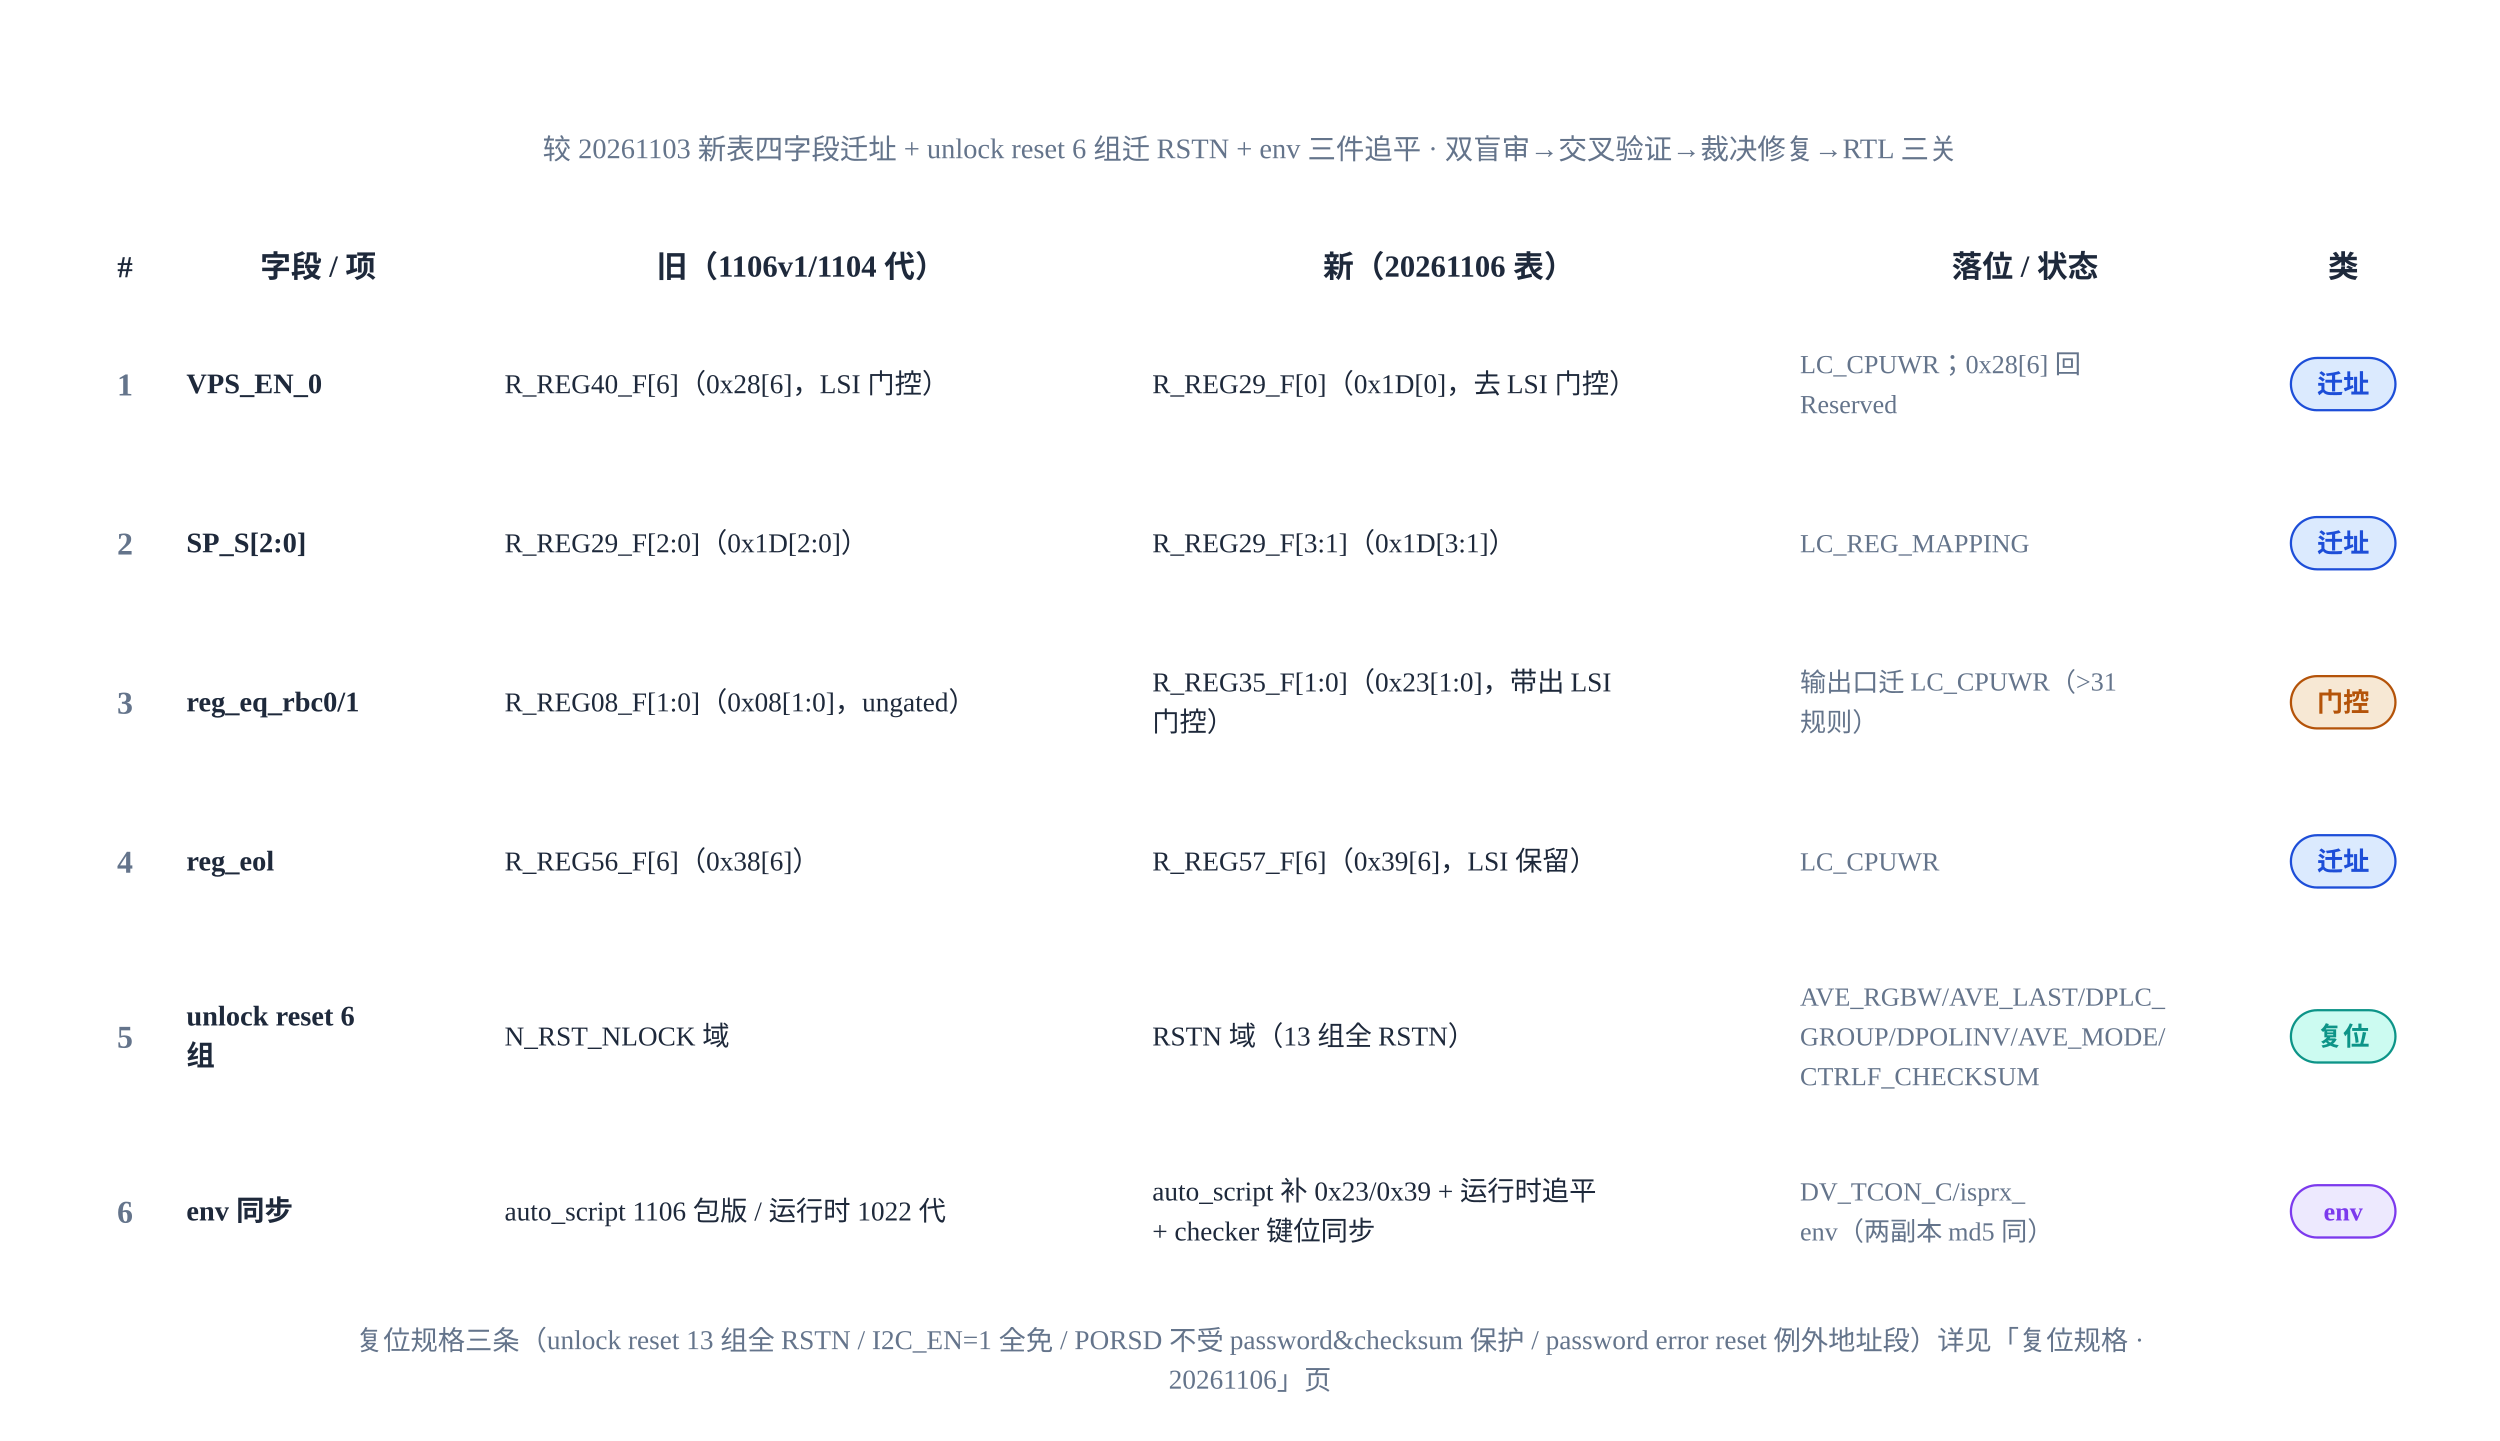
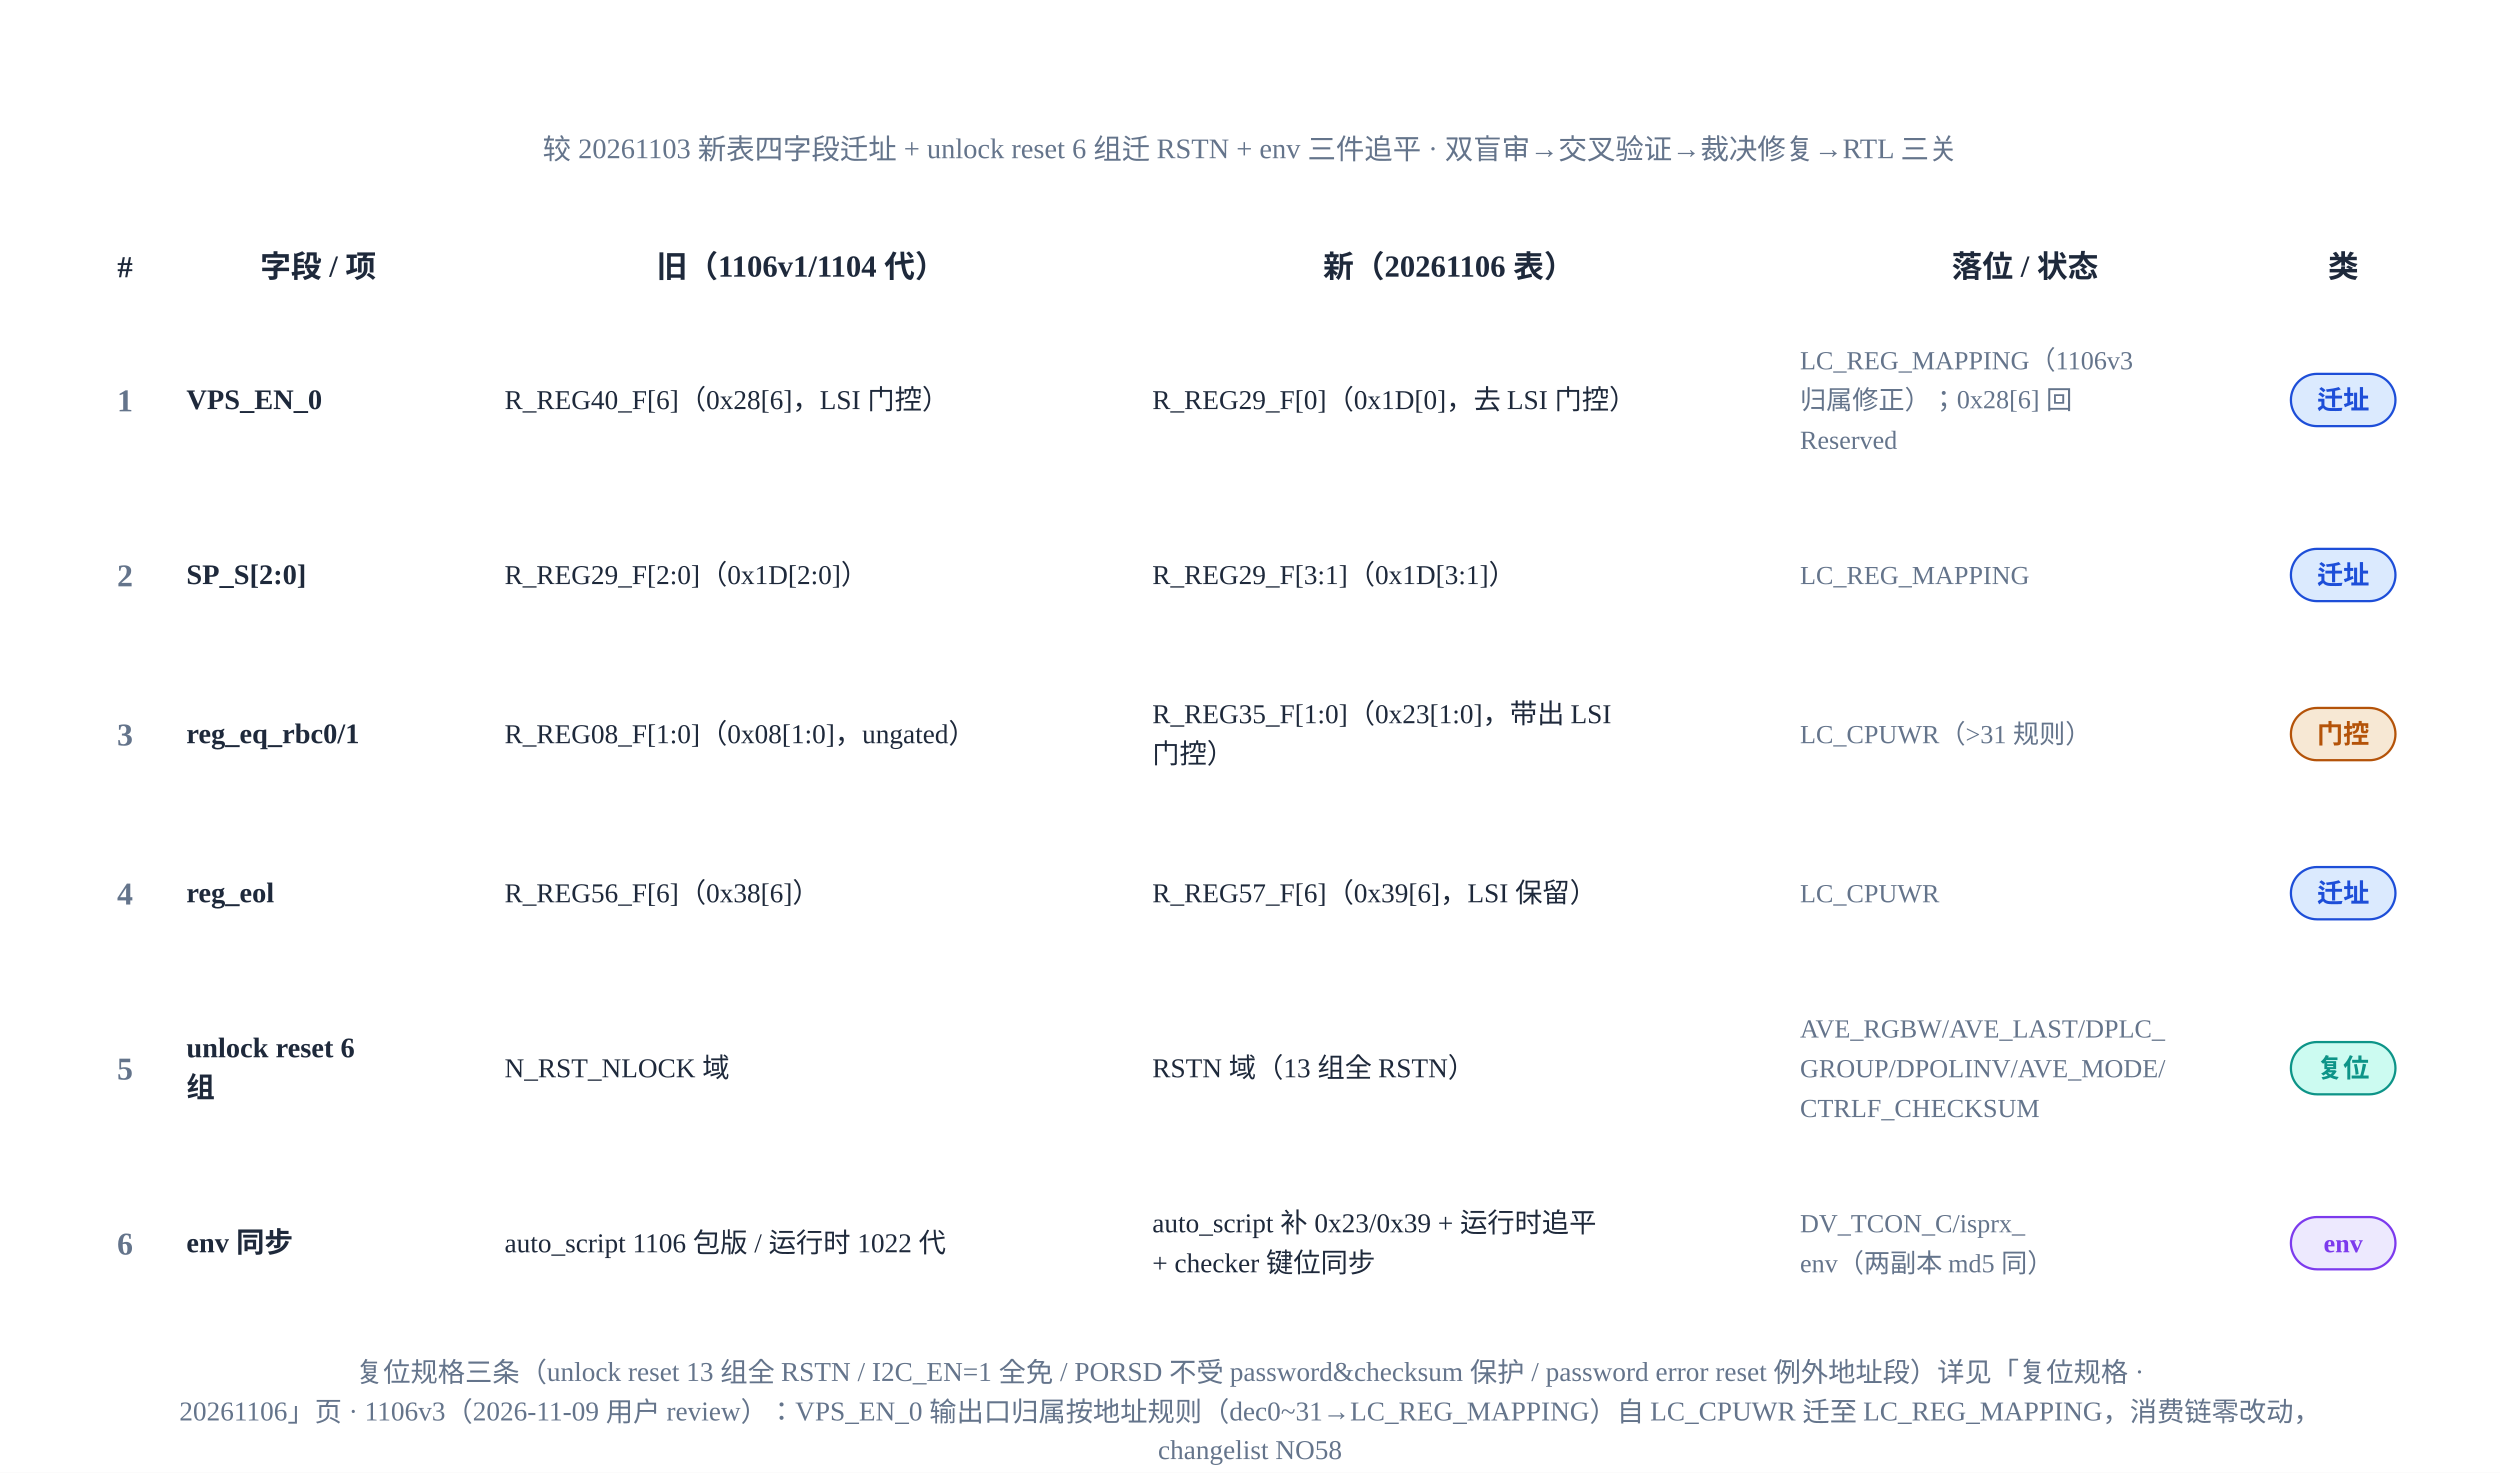
- <svg xmlns="http://www.w3.org/2000/svg" width="1100" height="634" viewBox="0 0 1100 634" style="background:#ffffff">
-   <rect width="1100" height="634" fill="#ffffff" />
+ <svg xmlns="http://www.w3.org/2000/svg" width="1100" height="648" viewBox="0 0 1100 648" style="background:#ffffff">
+   <rect width="1100" height="648" fill="#ffffff" />
  <text x="550.0" y="42" text-anchor="middle" class="title" font-size="22" font-weight="bold" fill="#1e293b">20261106 表 · 字段迁址 + 复位维度（1106v2）</text>
  <text x="550.0" y="70" text-anchor="middle" font-size="12.5" fill="#64748b">较 20261103 新表四字段迁址 + unlock reset 6 组迁 RSTN + env 三件追平 · 双盲审→交叉验证→裁决修复→RTL 三关</text>
  <rect class="head" x="40" y="100" width="1020" height="34" fill="#f1f5f9" />
  <text x="55.0" y="122" text-anchor="middle" font-size="13.5" font-weight="700" fill="#1e293b">#</text>
  <text x="140.0" y="122" text-anchor="middle" font-size="13.5" font-weight="700" fill="#1e293b">字段 / 项</text>
  <text x="352.5" y="122" text-anchor="middle" font-size="13.5" font-weight="700" fill="#1e293b">旧（1106v1/1104 代）</text>
  <text x="637.5" y="122" text-anchor="middle" font-size="13.5" font-weight="700" fill="#1e293b">新（20261106 表）</text>
  <text x="891.0" y="122" text-anchor="middle" font-size="13.5" font-weight="700" fill="#1e293b">落位 / 状态</text>
  <text x="1031.0" y="122" text-anchor="middle" font-size="13.5" font-weight="700" fill="#1e293b">类</text>
-   <rect class="row" style="animation-delay:0.15s" x="40" y="134" width="1020" height="70" fill="#ffffff" stroke="#e2e8f0" stroke-width="1" />
-   <text x="55.0" y="174.0" text-anchor="middle" font-size="14" font-weight="700" fill="#64748b">1</text>
-   <text x="82" y="173.0" font-size="12.5" fill="#1e293b" font-weight="600">VPS_EN_0</text>
-   <text x="222" y="173.0" font-size="12" fill="#1e293b">R_REG40_F[6]（0x28[6]，LSI 门控）</text>
-   <text x="507" y="173.0" font-size="12" fill="#1e293b">R_REG29_F[0]（0x1D[0]，去 LSI 门控）</text>
-   <text x="792" y="164.2" font-size="11.5" fill="#64748b">LC_CPUWR；0x28[6] 回</text>
-   <text x="792" y="181.8" font-size="11.5" fill="#64748b">Reserved</text>
-   <rect x="1008.0" y="157.5" width="46" height="23" rx="11.5" fill="#dbeafe" stroke="#1d4ed8" stroke-width="1" />
-   <text x="1031.0" y="173.0" text-anchor="middle" font-size="11.5" font-weight="700" fill="#1d4ed8">迁址</text>
-   <rect class="row" style="animation-delay:0.29s" x="40" y="204" width="1020" height="70" fill="#f8fafc" stroke="#e2e8f0" stroke-width="1" />
-   <text x="55.0" y="244.0" text-anchor="middle" font-size="14" font-weight="700" fill="#64748b">2</text>
-   <text x="82" y="243.0" font-size="12.5" fill="#1e293b" font-weight="600">SP_S[2:0]</text>
-   <text x="222" y="243.0" font-size="12" fill="#1e293b">R_REG29_F[2:0]（0x1D[2:0]）</text>
-   <text x="507" y="243.0" font-size="12" fill="#1e293b">R_REG29_F[3:1]（0x1D[3:1]）</text>
-   <text x="792" y="243.0" font-size="11.5" fill="#64748b">LC_REG_MAPPING</text>
-   <rect x="1008.0" y="227.5" width="46" height="23" rx="11.5" fill="#dbeafe" stroke="#1d4ed8" stroke-width="1" />
-   <text x="1031.0" y="243.0" text-anchor="middle" font-size="11.5" font-weight="700" fill="#1d4ed8">迁址</text>
-   <rect class="row" style="animation-delay:0.43s" x="40" y="274" width="1020" height="70" fill="#ffffff" stroke="#e2e8f0" stroke-width="1" />
-   <text x="55.0" y="314.0" text-anchor="middle" font-size="14" font-weight="700" fill="#64748b">3</text>
-   <text x="82" y="313.0" font-size="12.5" fill="#1e293b" font-weight="600">reg_eq_rbc0/1</text>
-   <text x="222" y="313.0" font-size="12" fill="#1e293b">R_REG08_F[1:0]（0x08[1:0]，ungated）</text>
-   <text x="507" y="304.2" font-size="12" fill="#1e293b">R_REG35_F[1:0]（0x23[1:0]，带出 LSI</text>
-   <text x="507" y="321.8" font-size="12" fill="#1e293b">门控）</text>
-   <text x="792" y="304.2" font-size="11.5" fill="#64748b">输出口迁 LC_CPUWR（&gt;31</text>
-   <text x="792" y="321.8" font-size="11.5" fill="#64748b">规则）</text>
-   <rect x="1008.0" y="297.5" width="46" height="23" rx="11.5" fill="#f7e8d4" stroke="#b45309" stroke-width="1" />
-   <text x="1031.0" y="313.0" text-anchor="middle" font-size="11.5" font-weight="700" fill="#b45309">门控</text>
-   <rect class="row" style="animation-delay:0.57s" x="40" y="344" width="1020" height="70" fill="#f8fafc" stroke="#e2e8f0" stroke-width="1" />
-   <text x="55.0" y="384.0" text-anchor="middle" font-size="14" font-weight="700" fill="#64748b">4</text>
-   <text x="82" y="383.0" font-size="12.5" fill="#1e293b" font-weight="600">reg_eol</text>
-   <text x="222" y="383.0" font-size="12" fill="#1e293b">R_REG56_F[6]（0x38[6]）</text>
-   <text x="507" y="383.0" font-size="12" fill="#1e293b">R_REG57_F[6]（0x39[6]，LSI 保留）</text>
-   <text x="792" y="383.0" font-size="11.5" fill="#64748b">LC_CPUWR</text>
-   <rect x="1008.0" y="367.5" width="46" height="23" rx="11.5" fill="#dbeafe" stroke="#1d4ed8" stroke-width="1" />
-   <text x="1031.0" y="383.0" text-anchor="middle" font-size="11.5" font-weight="700" fill="#1d4ed8">迁址</text>
-   <rect class="row" style="animation-delay:0.71s" x="40" y="414" width="1020" height="84" fill="#ffffff" stroke="#e2e8f0" stroke-width="1" />
-   <text x="55.0" y="461.0" text-anchor="middle" font-size="14" font-weight="700" fill="#64748b">5</text>
-   <text x="82" y="451.2" font-size="12.5" fill="#1e293b" font-weight="600">unlock reset 6</text>
-   <text x="82" y="468.8" font-size="12.5" fill="#1e293b" font-weight="600">组</text>
-   <text x="222" y="460.0" font-size="12" fill="#1e293b">N_RST_NLOCK 域</text>
-   <text x="507" y="460.0" font-size="12" fill="#1e293b">RSTN 域（13 组全 RSTN）</text>
-   <text x="792" y="442.5" font-size="11.5" fill="#64748b">AVE_RGBW/AVE_LAST/DPLC_</text>
-   <text x="792" y="460.0" font-size="11.5" fill="#64748b">GROUP/DPOLINV/AVE_MODE/</text>
-   <text x="792" y="477.5" font-size="11.5" fill="#64748b">CTRLF_CHECKSUM</text>
-   <rect x="1008.0" y="444.5" width="46" height="23" rx="11.5" fill="#ccfbf1" stroke="#0d9488" stroke-width="1" />
-   <text x="1031.0" y="460.0" text-anchor="middle" font-size="11.5" font-weight="700" fill="#0d9488">复位</text>
-   <rect class="row" style="animation-delay:0.85s" x="40" y="498" width="1020" height="70" fill="#f8fafc" stroke="#e2e8f0" stroke-width="1" />
-   <text x="55.0" y="538.0" text-anchor="middle" font-size="14" font-weight="700" fill="#64748b">6</text>
-   <text x="82" y="537.0" font-size="12.5" fill="#1e293b" font-weight="600">env 同步</text>
-   <text x="222" y="537.0" font-size="12" fill="#1e293b">auto_script 1106 包版 / 运行时 1022 代</text>
-   <text x="507" y="528.2" font-size="12" fill="#1e293b">auto_script 补 0x23/0x39 + 运行时追平</text>
-   <text x="507" y="545.8" font-size="12" fill="#1e293b">+ checker 键位同步</text>
-   <text x="792" y="528.2" font-size="11.5" fill="#64748b">DV_TCON_C/isprx_</text>
-   <text x="792" y="545.8" font-size="11.5" fill="#64748b">env（两副本 md5 同）</text>
-   <rect x="1008.0" y="521.5" width="46" height="23" rx="11.5" fill="#ede9fe" stroke="#7c3aed" stroke-width="1" />
-   <text x="1031.0" y="537.0" text-anchor="middle" font-size="11.5" font-weight="700" fill="#7c3aed">env</text>
-   <text x="550.0" y="594" text-anchor="middle" font-size="12" fill="#64748b">复位规格三条（unlock reset 13 组全 RSTN / I2C_EN=1 全免 / PORSD 不受 password&amp;checksum 保护 / password error reset 例外地址段）详见「复位规格 ·</text>
-   <text x="550.0" y="611" text-anchor="middle" font-size="12" fill="#64748b">20261106」页</text>
+   <rect class="row" style="animation-delay:0.15s" x="40" y="134" width="1020" height="84" fill="#ffffff" stroke="#e2e8f0" stroke-width="1" />
+   <text x="55.0" y="181.0" text-anchor="middle" font-size="14" font-weight="700" fill="#64748b">1</text>
+   <text x="82" y="180.0" font-size="12.5" fill="#1e293b" font-weight="600">VPS_EN_0</text>
+   <text x="222" y="180.0" font-size="12" fill="#1e293b">R_REG40_F[6]（0x28[6]，LSI 门控）</text>
+   <text x="507" y="180.0" font-size="12" fill="#1e293b">R_REG29_F[0]（0x1D[0]，去 LSI 门控）</text>
+   <text x="792" y="162.5" font-size="11.5" fill="#64748b">LC_REG_MAPPING（1106v3</text>
+   <text x="792" y="180.0" font-size="11.5" fill="#64748b">归属修正）；0x28[6] 回</text>
+   <text x="792" y="197.5" font-size="11.5" fill="#64748b">Reserved</text>
+   <rect x="1008.0" y="164.5" width="46" height="23" rx="11.5" fill="#dbeafe" stroke="#1d4ed8" stroke-width="1" />
+   <text x="1031.0" y="180.0" text-anchor="middle" font-size="11.5" font-weight="700" fill="#1d4ed8">迁址</text>
+   <rect class="row" style="animation-delay:0.29s" x="40" y="218" width="1020" height="70" fill="#f8fafc" stroke="#e2e8f0" stroke-width="1" />
+   <text x="55.0" y="258.0" text-anchor="middle" font-size="14" font-weight="700" fill="#64748b">2</text>
+   <text x="82" y="257.0" font-size="12.5" fill="#1e293b" font-weight="600">SP_S[2:0]</text>
+   <text x="222" y="257.0" font-size="12" fill="#1e293b">R_REG29_F[2:0]（0x1D[2:0]）</text>
+   <text x="507" y="257.0" font-size="12" fill="#1e293b">R_REG29_F[3:1]（0x1D[3:1]）</text>
+   <text x="792" y="257.0" font-size="11.5" fill="#64748b">LC_REG_MAPPING</text>
+   <rect x="1008.0" y="241.5" width="46" height="23" rx="11.5" fill="#dbeafe" stroke="#1d4ed8" stroke-width="1" />
+   <text x="1031.0" y="257.0" text-anchor="middle" font-size="11.5" font-weight="700" fill="#1d4ed8">迁址</text>
+   <rect class="row" style="animation-delay:0.43s" x="40" y="288" width="1020" height="70" fill="#ffffff" stroke="#e2e8f0" stroke-width="1" />
+   <text x="55.0" y="328.0" text-anchor="middle" font-size="14" font-weight="700" fill="#64748b">3</text>
+   <text x="82" y="327.0" font-size="12.5" fill="#1e293b" font-weight="600">reg_eq_rbc0/1</text>
+   <text x="222" y="327.0" font-size="12" fill="#1e293b">R_REG08_F[1:0]（0x08[1:0]，ungated）</text>
+   <text x="507" y="318.2" font-size="12" fill="#1e293b">R_REG35_F[1:0]（0x23[1:0]，带出 LSI</text>
+   <text x="507" y="335.8" font-size="12" fill="#1e293b">门控）</text>
+   <text x="792" y="327.0" font-size="11.5" fill="#64748b">LC_CPUWR（&gt;31 规则）</text>
+   <rect x="1008.0" y="311.5" width="46" height="23" rx="11.5" fill="#f7e8d4" stroke="#b45309" stroke-width="1" />
+   <text x="1031.0" y="327.0" text-anchor="middle" font-size="11.5" font-weight="700" fill="#b45309">门控</text>
+   <rect class="row" style="animation-delay:0.57s" x="40" y="358" width="1020" height="70" fill="#f8fafc" stroke="#e2e8f0" stroke-width="1" />
+   <text x="55.0" y="398.0" text-anchor="middle" font-size="14" font-weight="700" fill="#64748b">4</text>
+   <text x="82" y="397.0" font-size="12.5" fill="#1e293b" font-weight="600">reg_eol</text>
+   <text x="222" y="397.0" font-size="12" fill="#1e293b">R_REG56_F[6]（0x38[6]）</text>
+   <text x="507" y="397.0" font-size="12" fill="#1e293b">R_REG57_F[6]（0x39[6]，LSI 保留）</text>
+   <text x="792" y="397.0" font-size="11.5" fill="#64748b">LC_CPUWR</text>
+   <rect x="1008.0" y="381.5" width="46" height="23" rx="11.5" fill="#dbeafe" stroke="#1d4ed8" stroke-width="1" />
+   <text x="1031.0" y="397.0" text-anchor="middle" font-size="11.5" font-weight="700" fill="#1d4ed8">迁址</text>
+   <rect class="row" style="animation-delay:0.71s" x="40" y="428" width="1020" height="84" fill="#ffffff" stroke="#e2e8f0" stroke-width="1" />
+   <text x="55.0" y="475.0" text-anchor="middle" font-size="14" font-weight="700" fill="#64748b">5</text>
+   <text x="82" y="465.2" font-size="12.5" fill="#1e293b" font-weight="600">unlock reset 6</text>
+   <text x="82" y="482.8" font-size="12.5" fill="#1e293b" font-weight="600">组</text>
+   <text x="222" y="474.0" font-size="12" fill="#1e293b">N_RST_NLOCK 域</text>
+   <text x="507" y="474.0" font-size="12" fill="#1e293b">RSTN 域（13 组全 RSTN）</text>
+   <text x="792" y="456.5" font-size="11.5" fill="#64748b">AVE_RGBW/AVE_LAST/DPLC_</text>
+   <text x="792" y="474.0" font-size="11.5" fill="#64748b">GROUP/DPOLINV/AVE_MODE/</text>
+   <text x="792" y="491.5" font-size="11.5" fill="#64748b">CTRLF_CHECKSUM</text>
+   <rect x="1008.0" y="458.5" width="46" height="23" rx="11.5" fill="#ccfbf1" stroke="#0d9488" stroke-width="1" />
+   <text x="1031.0" y="474.0" text-anchor="middle" font-size="11.5" font-weight="700" fill="#0d9488">复位</text>
+   <rect class="row" style="animation-delay:0.85s" x="40" y="512" width="1020" height="70" fill="#f8fafc" stroke="#e2e8f0" stroke-width="1" />
+   <text x="55.0" y="552.0" text-anchor="middle" font-size="14" font-weight="700" fill="#64748b">6</text>
+   <text x="82" y="551.0" font-size="12.5" fill="#1e293b" font-weight="600">env 同步</text>
+   <text x="222" y="551.0" font-size="12" fill="#1e293b">auto_script 1106 包版 / 运行时 1022 代</text>
+   <text x="507" y="542.2" font-size="12" fill="#1e293b">auto_script 补 0x23/0x39 + 运行时追平</text>
+   <text x="507" y="559.8" font-size="12" fill="#1e293b">+ checker 键位同步</text>
+   <text x="792" y="542.2" font-size="11.5" fill="#64748b">DV_TCON_C/isprx_</text>
+   <text x="792" y="559.8" font-size="11.5" fill="#64748b">env（两副本 md5 同）</text>
+   <rect x="1008.0" y="535.5" width="46" height="23" rx="11.5" fill="#ede9fe" stroke="#7c3aed" stroke-width="1" />
+   <text x="1031.0" y="551.0" text-anchor="middle" font-size="11.5" font-weight="700" fill="#7c3aed">env</text>
+   <text x="550.0" y="608" text-anchor="middle" font-size="12" fill="#64748b">复位规格三条（unlock reset 13 组全 RSTN / I2C_EN=1 全免 / PORSD 不受 password&amp;checksum 保护 / password error reset 例外地址段）详见「复位规格 ·</text>
+   <text x="550.0" y="625" text-anchor="middle" font-size="12" fill="#64748b">20261106」页 · 1106v3（2026-11-09 用户 review）：VPS_EN_0 输出口归属按地址规则（dec0~31→LC_REG_MAPPING）自 LC_CPUWR 迁至 LC_REG_MAPPING，消费链零改动，</text>
+   <text x="550.0" y="642" text-anchor="middle" font-size="12" fill="#64748b">changelist NO58</text>
  <style>
.title, .head { opacity:0; animation: fadeIn .4s ease forwards; }
.row { opacity:0; animation: rowIn .35s cubic-bezier(.22,.7,.3,1) forwards; }
@keyframes fadeIn { from { opacity:0; } to { opacity:1; } }
@keyframes rowIn { from { opacity:0; transform:translateY(6px); } to { opacity:1; transform:none; } }
@media (prefers-reduced-motion:reduce) { *{animation:none!important} .title,.head,.row{opacity:1!important} }
</style>
</svg>
